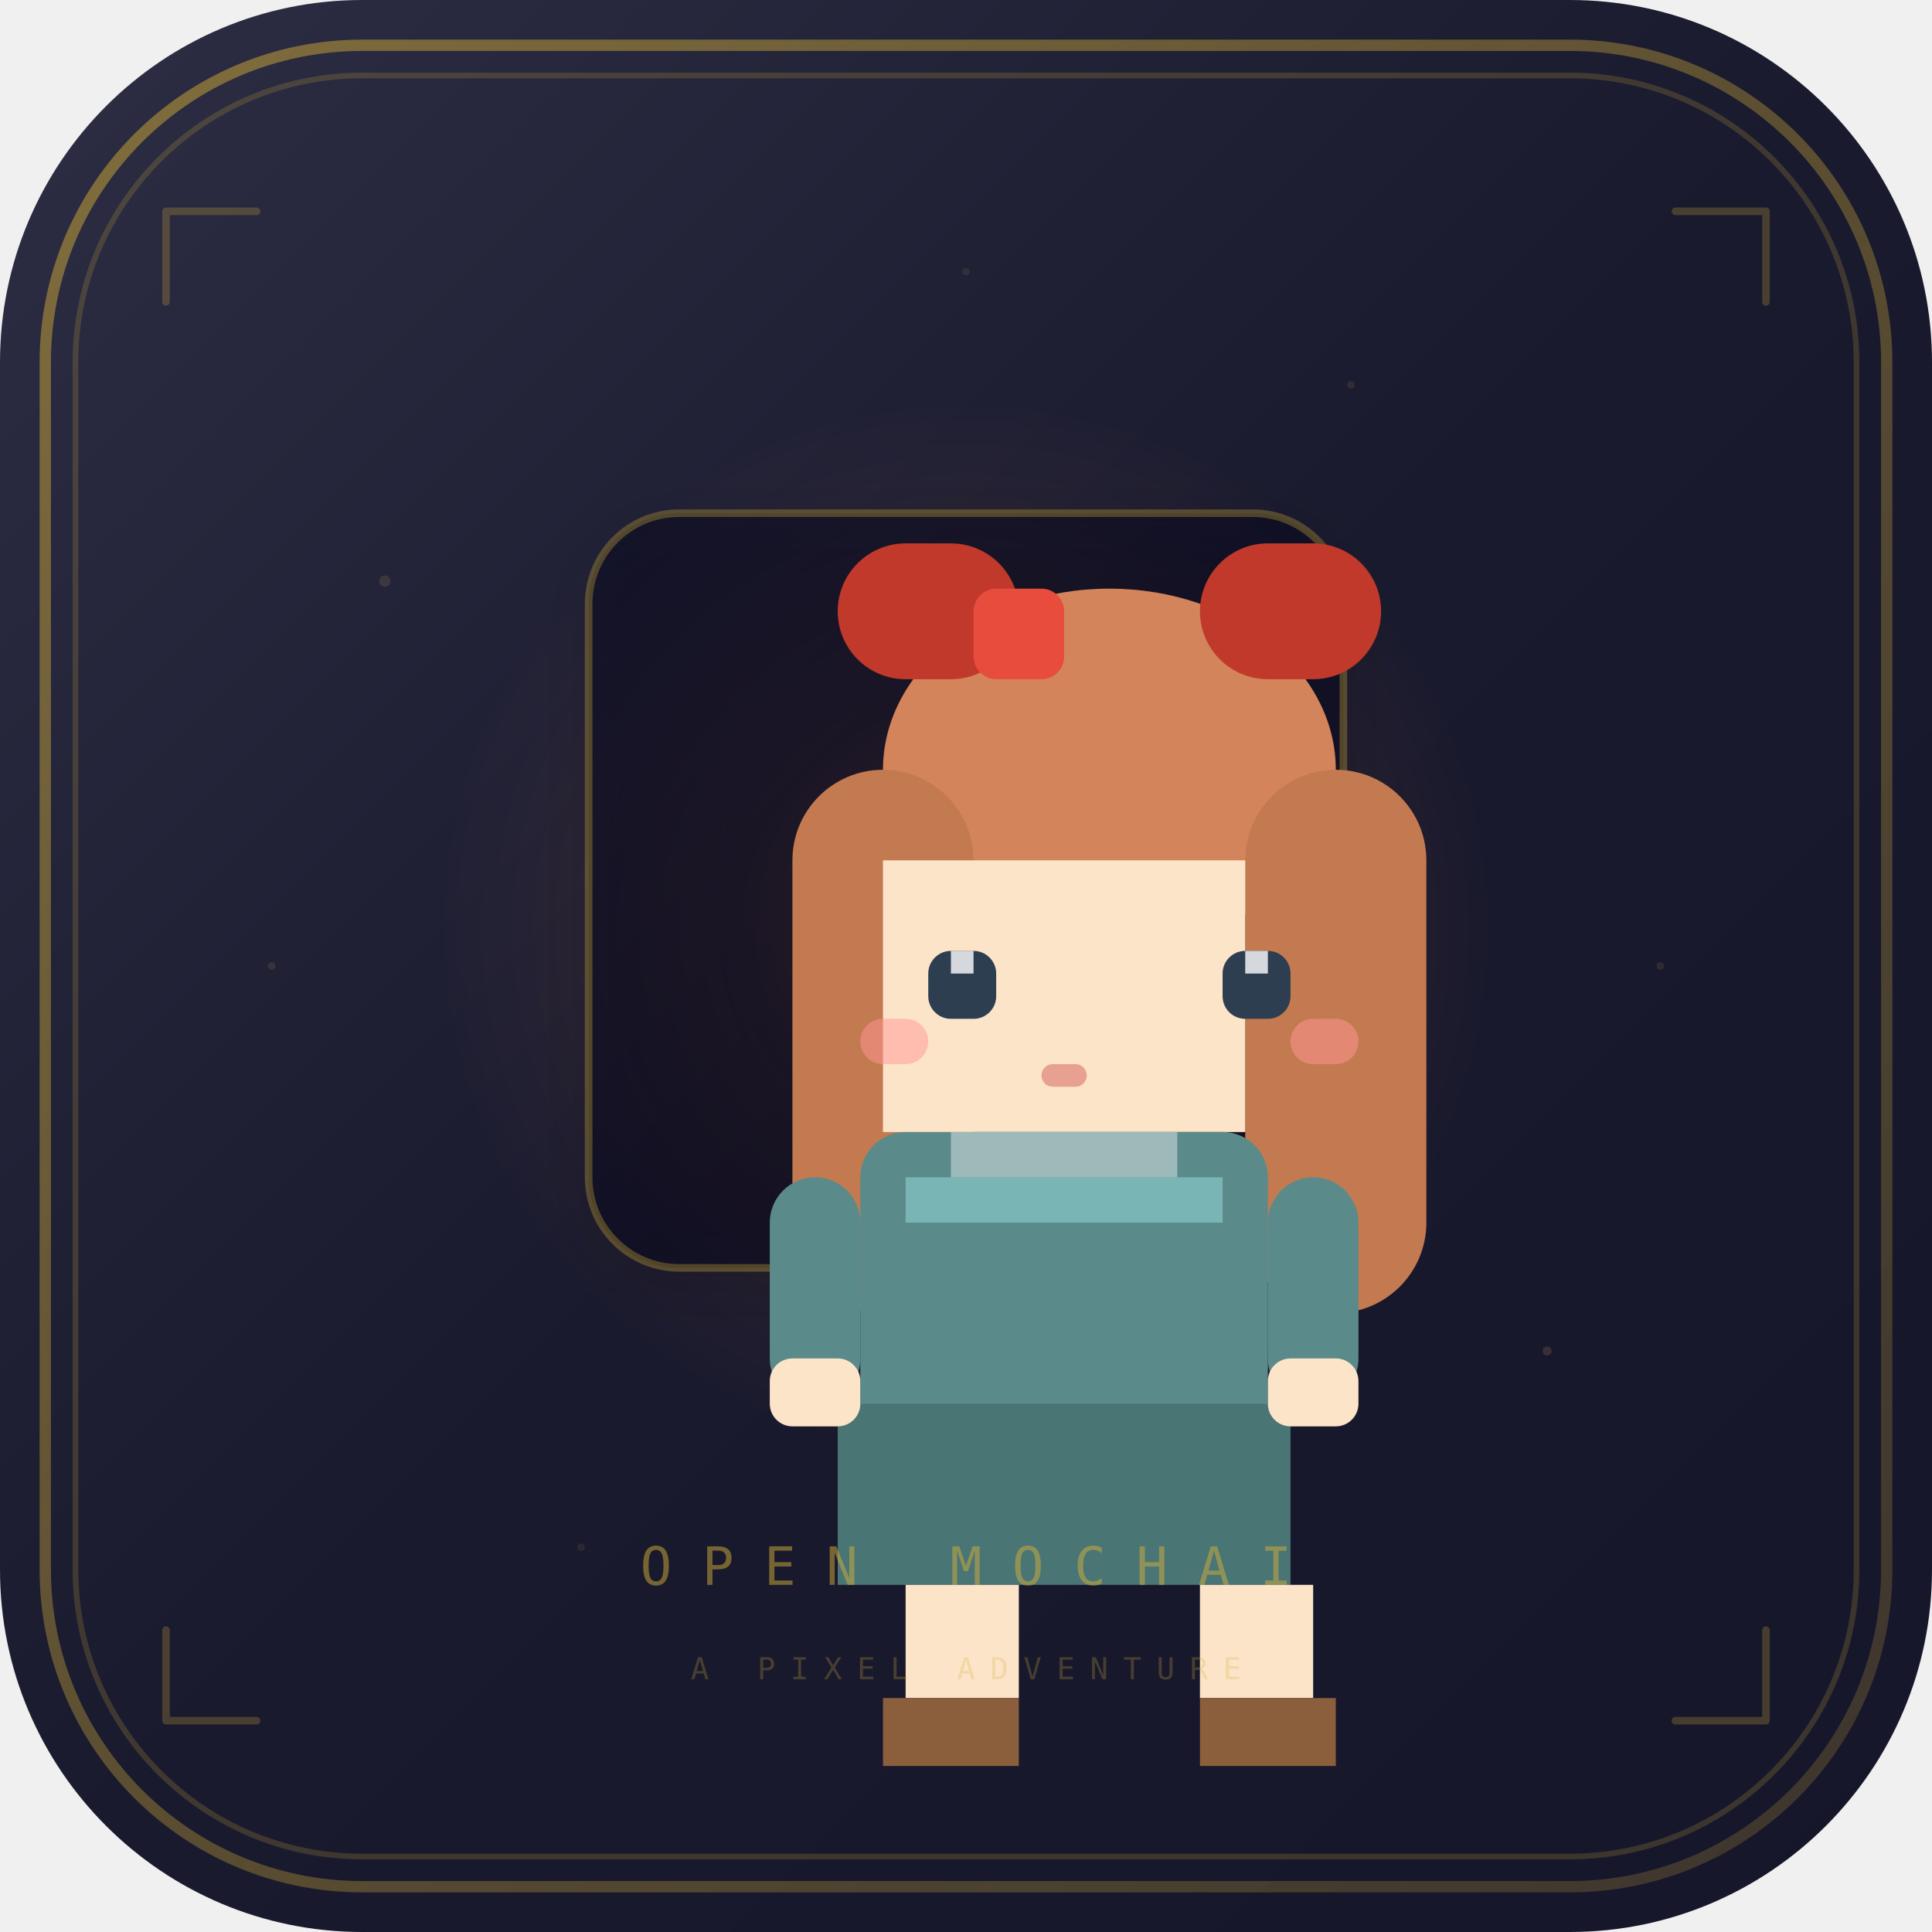
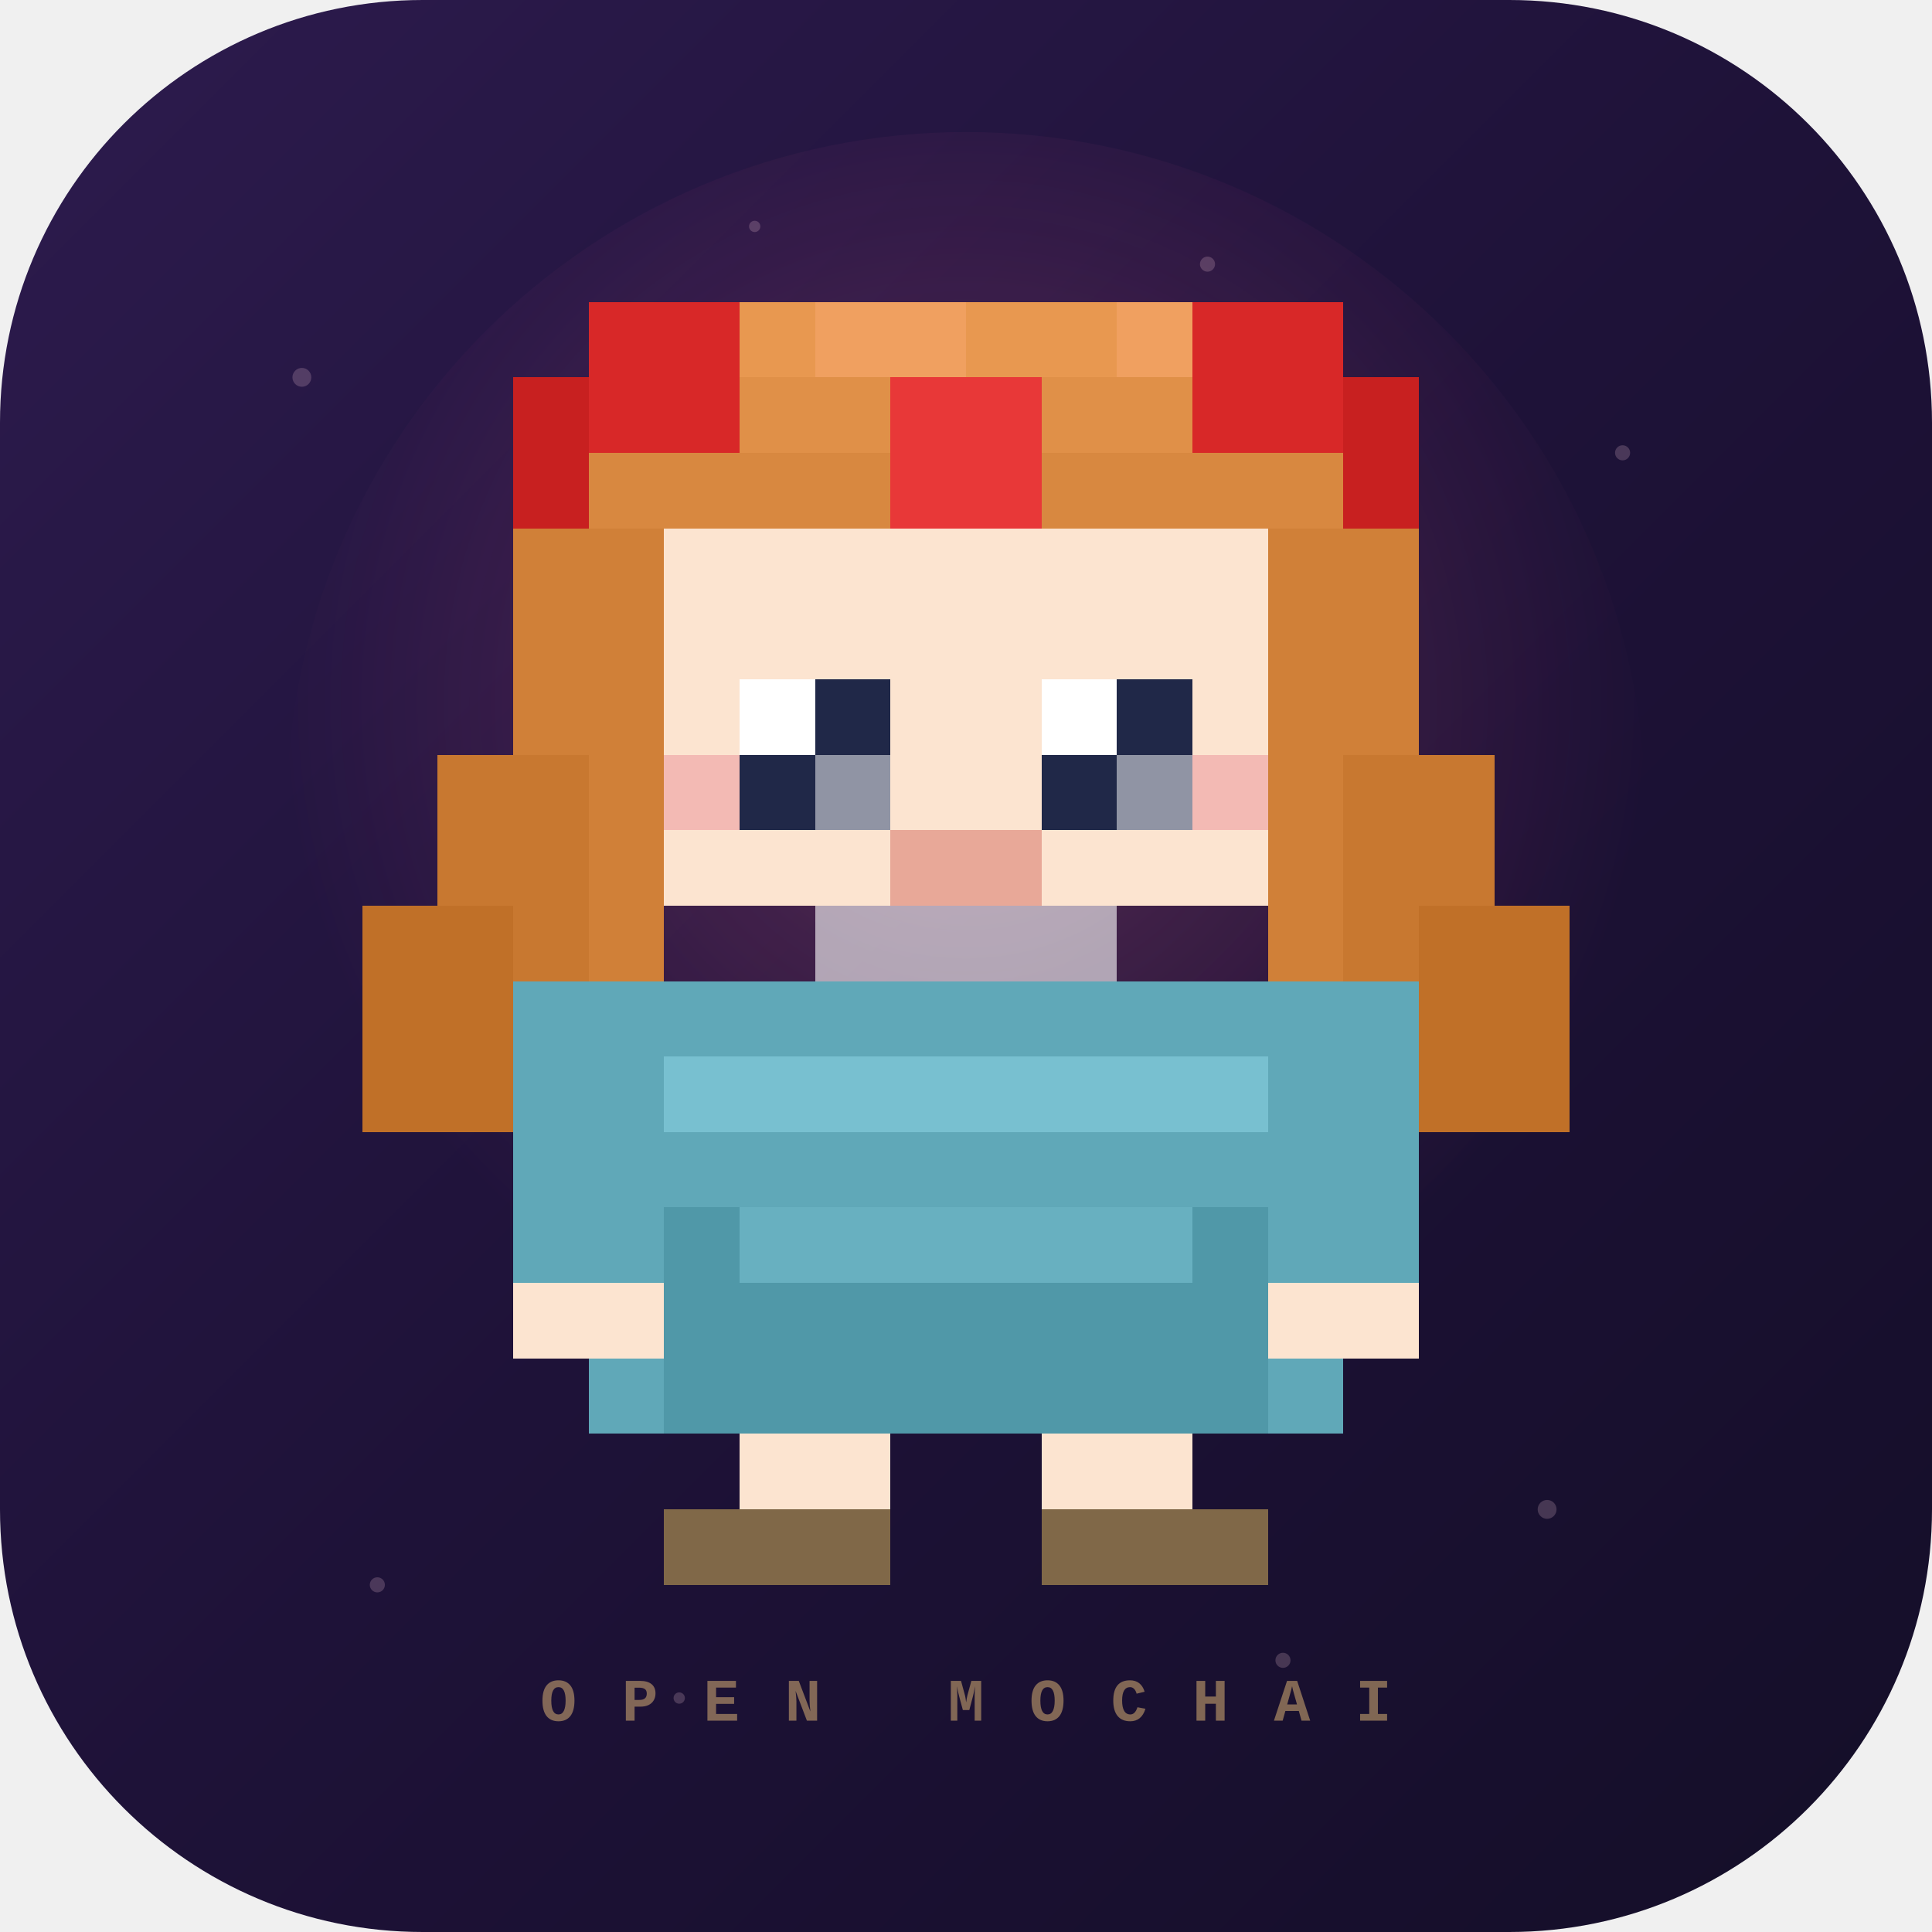
<svg xmlns="http://www.w3.org/2000/svg" viewBox="0 0 512 512" width="512" height="512">
  <defs>
    <linearGradient id="bgGrad" x1="0%" y1="0%" x2="100%" y2="100%">
-       <stop offset="0%" style="stop-color:#2d2d44" />
-       <stop offset="50%" style="stop-color:#1a1a2e" />
-       <stop offset="100%" style="stop-color:#16162a" />
+       <stop offset="0%" style="stop-color:#2d1b4e" />
+       <stop offset="50%" style="stop-color:#1e1238" />
+       <stop offset="100%" style="stop-color:#140e28" />
    </linearGradient>
-     <radialGradient id="glowGrad" cx="50%" cy="50%" r="50%">
-       <stop offset="0%" style="stop-color:#ffb450;stop-opacity:0.25" />
-       <stop offset="40%" style="stop-color:#ff9640;stop-opacity:0.1" />
-       <stop offset="100%" style="stop-color:#ff9640;stop-opacity:0" />
+     <radialGradient id="glow" cx="50%" cy="42%" r="50%">
+       <stop offset="0%" style="stop-color:#ff90b0;stop-opacity:0.35" />
+       <stop offset="40%" style="stop-color:#ff70a0;stop-opacity:0.15" />
+       <stop offset="100%" style="stop-color:#ff50a0;stop-opacity:0" />
    </radialGradient>
-     <linearGradient id="borderGrad" x1="0%" y1="0%" x2="100%" y2="100%">
-       <stop offset="0%" style="stop-color:#d4af37;stop-opacity:0.5" />
-       <stop offset="100%" style="stop-color:#d4af37;stop-opacity:0.2" />
-     </linearGradient>
-     <filter id="frameShadow" x="-10%" y="-10%" width="120%" height="120%">
-       <feDropShadow dx="0" dy="4" stdDeviation="8" flood-color="#000000" flood-opacity="0.3" />
-     </filter>
  </defs>
-   <rect width="512" height="512" rx="96" fill="url(#bgGrad)" />
-   <circle cx="102" cy="154" r="1.5" fill="#ffc864" opacity="0.12" />
-   <circle cx="358" cy="102" r="1" fill="#ffc864" opacity="0.1" />
-   <circle cx="410" cy="358" r="1.2" fill="#ffc864" opacity="0.14" />
-   <circle cx="154" cy="410" r="1" fill="#ffc864" opacity="0.08" />
-   <circle cx="256" cy="256" r="2" fill="#ffc864" opacity="0.06" />
-   <circle cx="72" cy="256" r="1" fill="#ffc864" opacity="0.1" />
-   <circle cx="440" cy="256" r="1" fill="#ffc864" opacity="0.1" />
-   <circle cx="256" cy="72" r="1" fill="#ffc864" opacity="0.08" />
-   <circle cx="256" cy="440" r="1" fill="#ffc864" opacity="0.08" />
-   <circle cx="256" cy="246" r="140" fill="url(#glowGrad)" />
-   <rect x="12" y="12" width="488" height="488" rx="84" fill="none" stroke="url(#borderGrad)" stroke-width="3" />
-   <rect x="20" y="20" width="472" height="472" rx="76" fill="none" stroke="#d4af37" stroke-width="1.5" opacity="0.2" />
-   <path d="M44 56 L44 80 M44 56 L68 56" stroke="#d4af37" stroke-width="2" opacity="0.25" fill="none" stroke-linecap="round" />
-   <path d="M468 56 L468 80 M468 56 L444 56" stroke="#d4af37" stroke-width="2" opacity="0.25" fill="none" stroke-linecap="round" />
-   <path d="M44 456 L44 432 M44 456 L68 456" stroke="#d4af37" stroke-width="2" opacity="0.25" fill="none" stroke-linecap="round" />
-   <path d="M468 456 L468 432 M468 456 L444 456" stroke="#d4af37" stroke-width="2" opacity="0.25" fill="none" stroke-linecap="round" />
-   <g filter="url(#frameShadow)">
-     <rect x="156" y="136" width="200" height="200" rx="24" fill="#0a0a14" fill-opacity="0.4" stroke="#d4af37" stroke-width="2" stroke-opacity="0.3" />
+   <rect width="512" height="512" rx="112" fill="url(#bgGrad)" />
+   <circle cx="256" cy="215" r="180" fill="url(#glow)" />
+   <g fill="#ffd0e0" opacity="0.2">
+     <circle cx="80" cy="100" r="2.5" />
+     <circle cx="430" cy="120" r="2" />
+     <circle cx="100" cy="420" r="2" />
+     <circle cx="410" cy="400" r="2.5" />
+     <circle cx="200" cy="60" r="1.5" />
+     <circle cx="320" cy="70" r="2" />
+     <circle cx="180" cy="450" r="1.5" />
+     <circle cx="340" cy="440" r="2" />
  </g>
-   <g transform="translate(186, 156) scale(6)">
-     <rect x="8" y="0" width="20" height="16" fill="#d4845a" rx="10" ry="10" />
-     <rect x="4" y="8" width="8" height="24" fill="#c47a50" rx="4" />
-     <rect x="24" y="8" width="8" height="24" fill="#c47a50" rx="4" />
-     <rect x="6" y="-2" width="8" height="6" fill="#c0392b" rx="3" />
-     <rect x="22" y="-2" width="8" height="6" fill="#c0392b" rx="3" />
-     <rect x="12" y="0" width="4" height="4" fill="#e74c3c" rx="1" />
-     <rect x="8" y="12" width="16" height="12" fill="#fce4c8" />
-     <rect x="10" y="16" width="3" height="3" fill="#2c3e50" rx="1" />
-     <rect x="23" y="16" width="3" height="3" fill="#2c3e50" rx="1" />
-     <rect x="11" y="16" width="1" height="1" fill="#ffffff" opacity="0.8" />
-     <rect x="24" y="16" width="1" height="1" fill="#ffffff" opacity="0.8" />
-     <rect x="7" y="19" width="3" height="2" fill="#ff9696" opacity="0.5" rx="1" />
-     <rect x="26" y="19" width="3" height="2" fill="#ff9696" opacity="0.5" rx="1" />
-     <rect x="15" y="21" width="2" height="1" fill="#e8a090" rx="0.5" />
-     <rect x="7" y="24" width="18" height="14" fill="#5b8a8a" rx="2" />
-     <rect x="9" y="26" width="14" height="2" fill="#7ab5b5" />
-     <rect x="11" y="24" width="10" height="2" fill="#ffffff" opacity="0.4" />
-     <rect x="6" y="36" width="20" height="8" fill="#4a7575" rx="0" ry="4" />
-     <rect x="3" y="26" width="4" height="10" fill="#5b8a8a" rx="2" />
-     <rect x="25" y="26" width="4" height="10" fill="#5b8a8a" rx="2" />
-     <rect x="3" y="34" width="4" height="3" fill="#fce4c8" rx="1" />
-     <rect x="25" y="34" width="4" height="3" fill="#fce4c8" rx="1" />
-     <rect x="9" y="44" width="5" height="5" fill="#fce4c8" />
-     <rect x="22" y="44" width="5" height="5" fill="#fce4c8" />
-     <rect x="8" y="49" width="6" height="3" fill="#8b5e3c" rx="0" ry="2" />
-     <rect x="22" y="49" width="6" height="3" fill="#8b5e3c" rx="0" ry="2" />
+   <g transform="translate(96, 80) scale(20)" shape-rendering="crispEdges">
+     <rect x="5" y="0" width="6" height="1" fill="#e89850" />
+     <rect x="4" y="1" width="8" height="1" fill="#e09048" />
+     <rect x="3" y="2" width="10" height="1" fill="#d88840" />
+     <rect x="2" y="3" width="2" height="6" fill="#d08038" />
+     <rect x="1" y="6" width="2" height="4" fill="#c87830" />
+     <rect x="0" y="8" width="2" height="3" fill="#c07028" />
+     <rect x="12" y="3" width="2" height="6" fill="#d08038" />
+     <rect x="13" y="6" width="2" height="4" fill="#c87830" />
+     <rect x="14" y="8" width="2" height="3" fill="#c07028" />
+     <rect x="6" y="0" width="2" height="1" fill="#f0a060" />
+     <rect x="10" y="0" width="1" height="1" fill="#f0a060" />
+     <rect x="3" y="0" width="2" height="2" fill="#d82828" />
+     <rect x="11" y="0" width="2" height="2" fill="#d82828" />
+     <rect x="7" y="1" width="2" height="2" fill="#e83838" />
+     <rect x="2" y="1" width="1" height="2" fill="#c82020" />
+     <rect x="13" y="1" width="1" height="2" fill="#c82020" />
+     <rect x="4" y="3" width="8" height="5" fill="#fce4d0" />
+     <rect x="5" y="5" width="2" height="2" fill="#202848" />
+     <rect x="9" y="5" width="2" height="2" fill="#202848" />
+     <rect x="5" y="5" width="1" height="1" fill="#ffffff" />
+     <rect x="9" y="5" width="1" height="1" fill="#ffffff" />
+     <rect x="6" y="6" width="1" height="1" fill="#ffffff" opacity="0.5" />
+     <rect x="10" y="6" width="1" height="1" fill="#ffffff" opacity="0.5" />
+     <rect x="4" y="6" width="1" height="1" fill="#f0a8a8" opacity="0.7" />
+     <rect x="11" y="6" width="1" height="1" fill="#f0a8a8" opacity="0.7" />
+     <rect x="7" y="7" width="2" height="1" fill="#e8a898" />
+     <rect x="6" y="8" width="4" height="1" fill="#ffffff" opacity="0.6" />
+     <rect x="4" y="9" width="8" height="3" fill="#60a8b8" />
+     <rect x="4" y="10" width="8" height="1" fill="#78c0d0" />
+     <rect x="3" y="12" width="10" height="3" fill="#5098a8" />
+     <rect x="5" y="12" width="6" height="1" fill="#68b0c0" />
+     <rect x="3" y="14" width="1" height="1" fill="#60a8b8" />
+     <rect x="12" y="14" width="1" height="1" fill="#60a8b8" />
+     <rect x="2" y="9" width="2" height="4" fill="#60a8b8" />
+     <rect x="12" y="9" width="2" height="4" fill="#60a8b8" />
+     <rect x="2" y="13" width="2" height="1" fill="#fce4d0" />
+     <rect x="12" y="13" width="2" height="1" fill="#fce4d0" />
+     <rect x="5" y="15" width="2" height="1" fill="#fce4d0" />
+     <rect x="9" y="15" width="2" height="1" fill="#fce4d0" />
+     <rect x="4" y="16" width="3" height="1" fill="#806848" />
+     <rect x="9" y="16" width="3" height="1" fill="#806848" />
  </g>
-   <text x="256" y="420" text-anchor="middle" font-family="monospace" font-size="14" letter-spacing="8" fill="#d4af37" opacity="0.5">OPEN MOCHAI</text>
-   <text x="256" y="445" text-anchor="middle" font-family="monospace" font-size="8" letter-spacing="4" fill="#d4af37" opacity="0.25">A PIXEL ADVENTURE</text>
+   <text x="256" y="456" text-anchor="middle" font-family="'Courier New', monospace" font-size="16" font-weight="bold" letter-spacing="12" fill="#ffd080" opacity="0.45">OPEN MOCHAI</text>
</svg>
